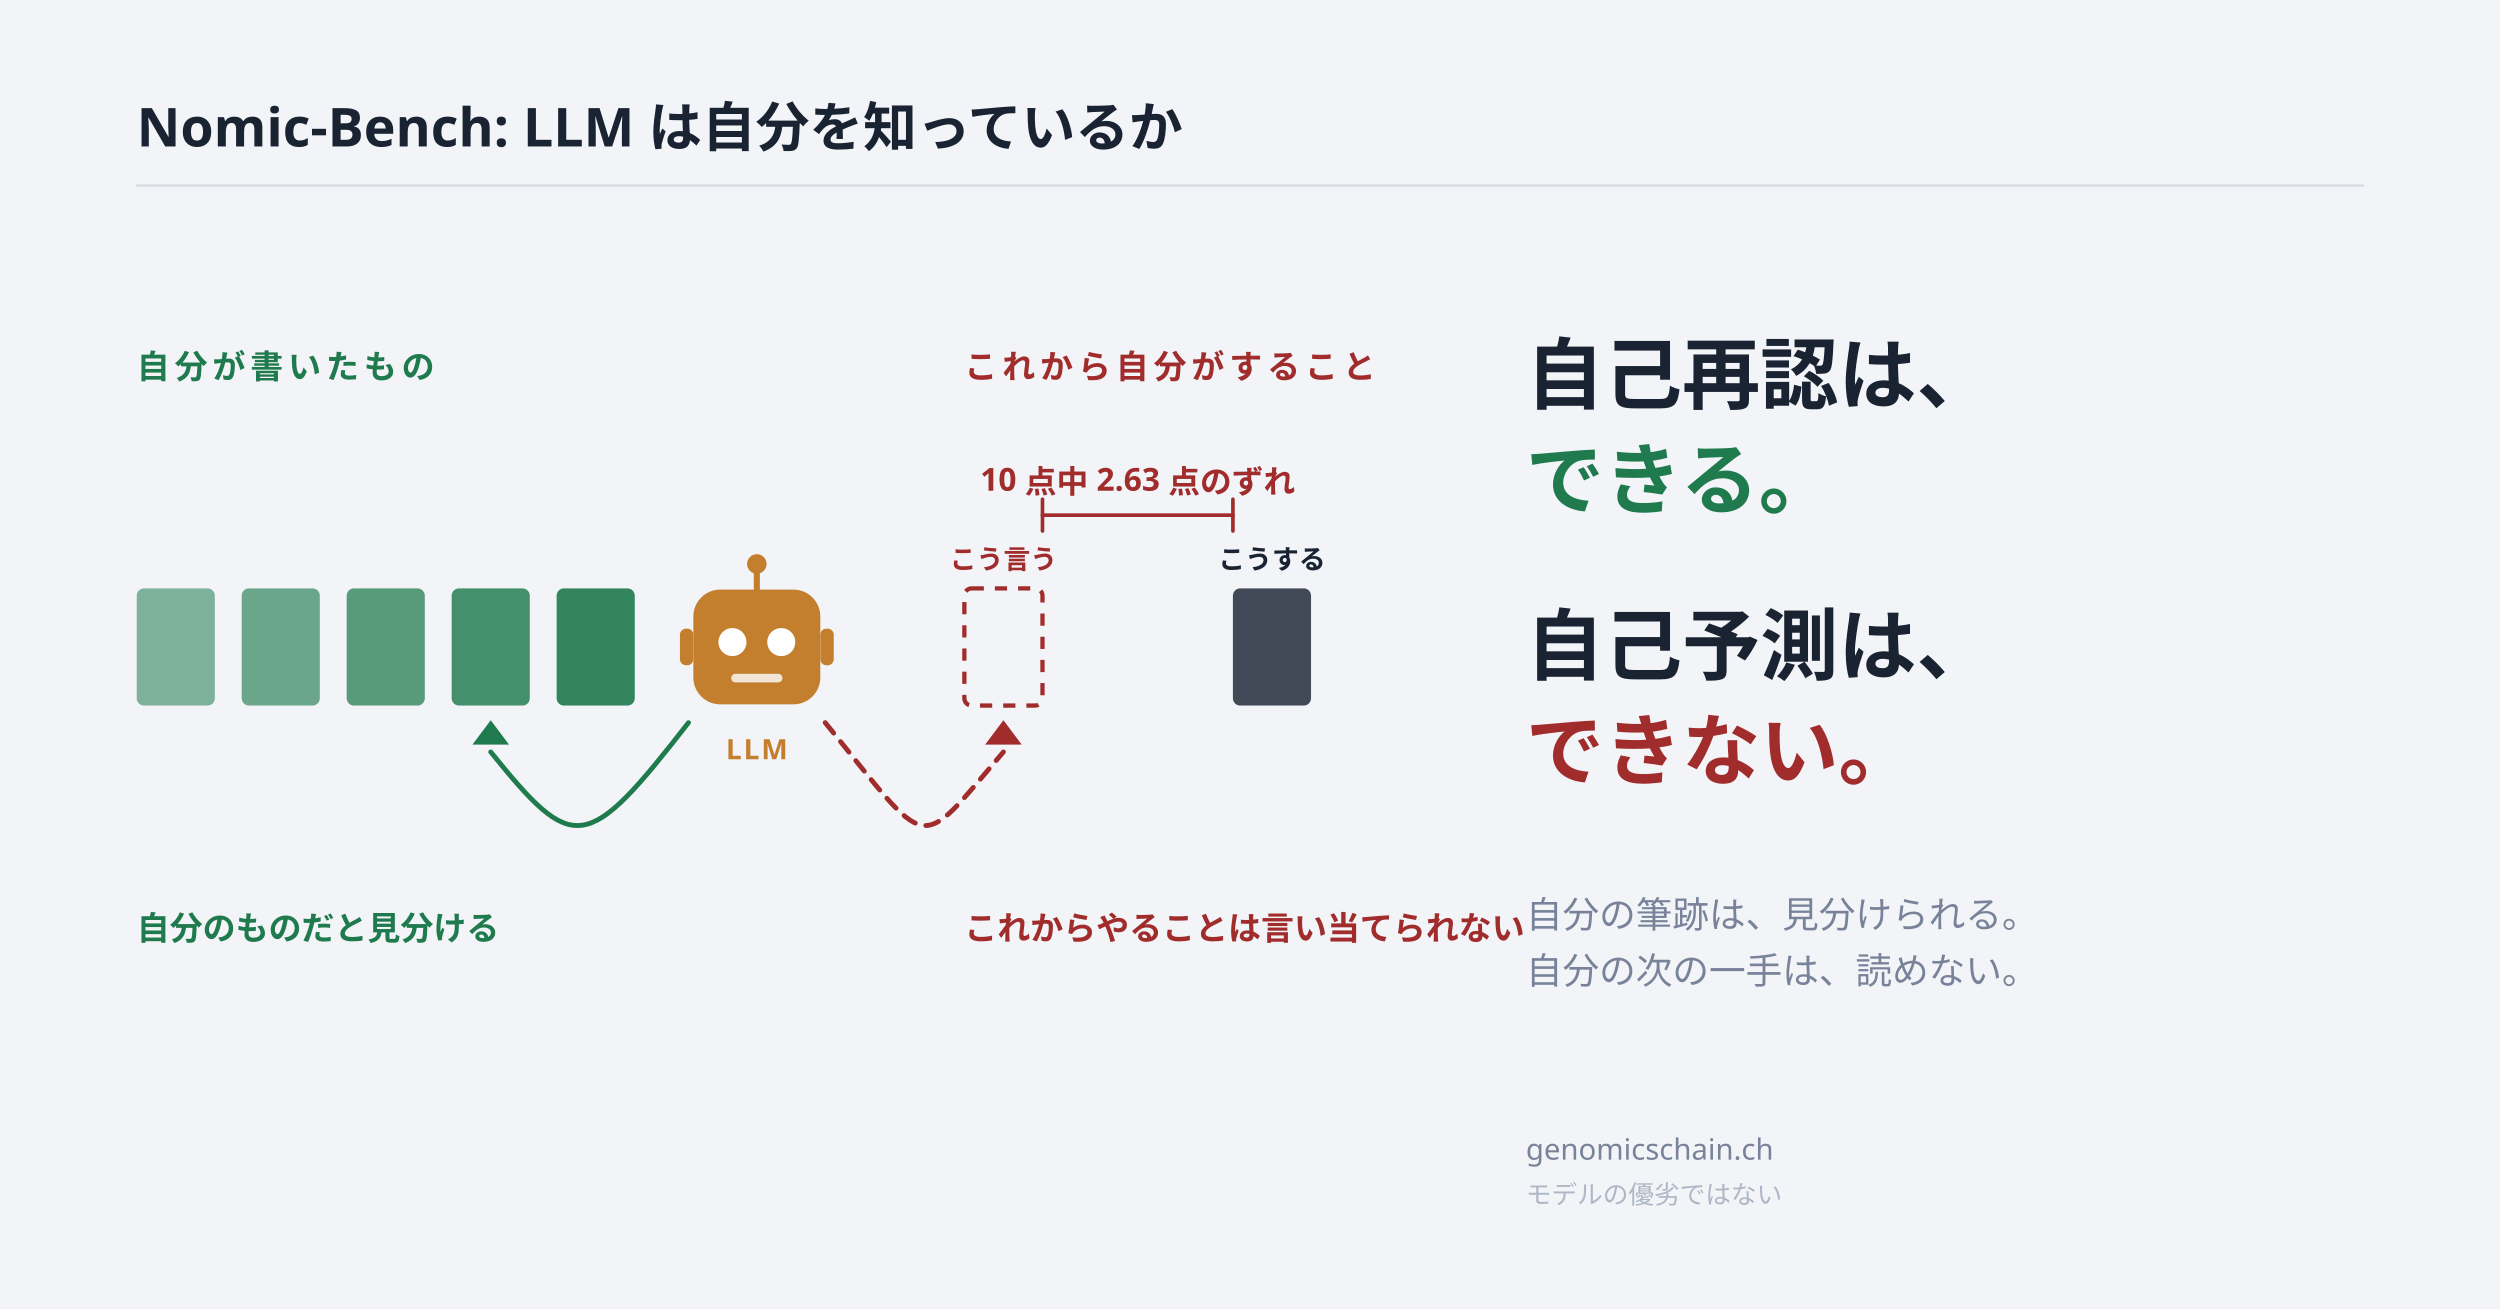
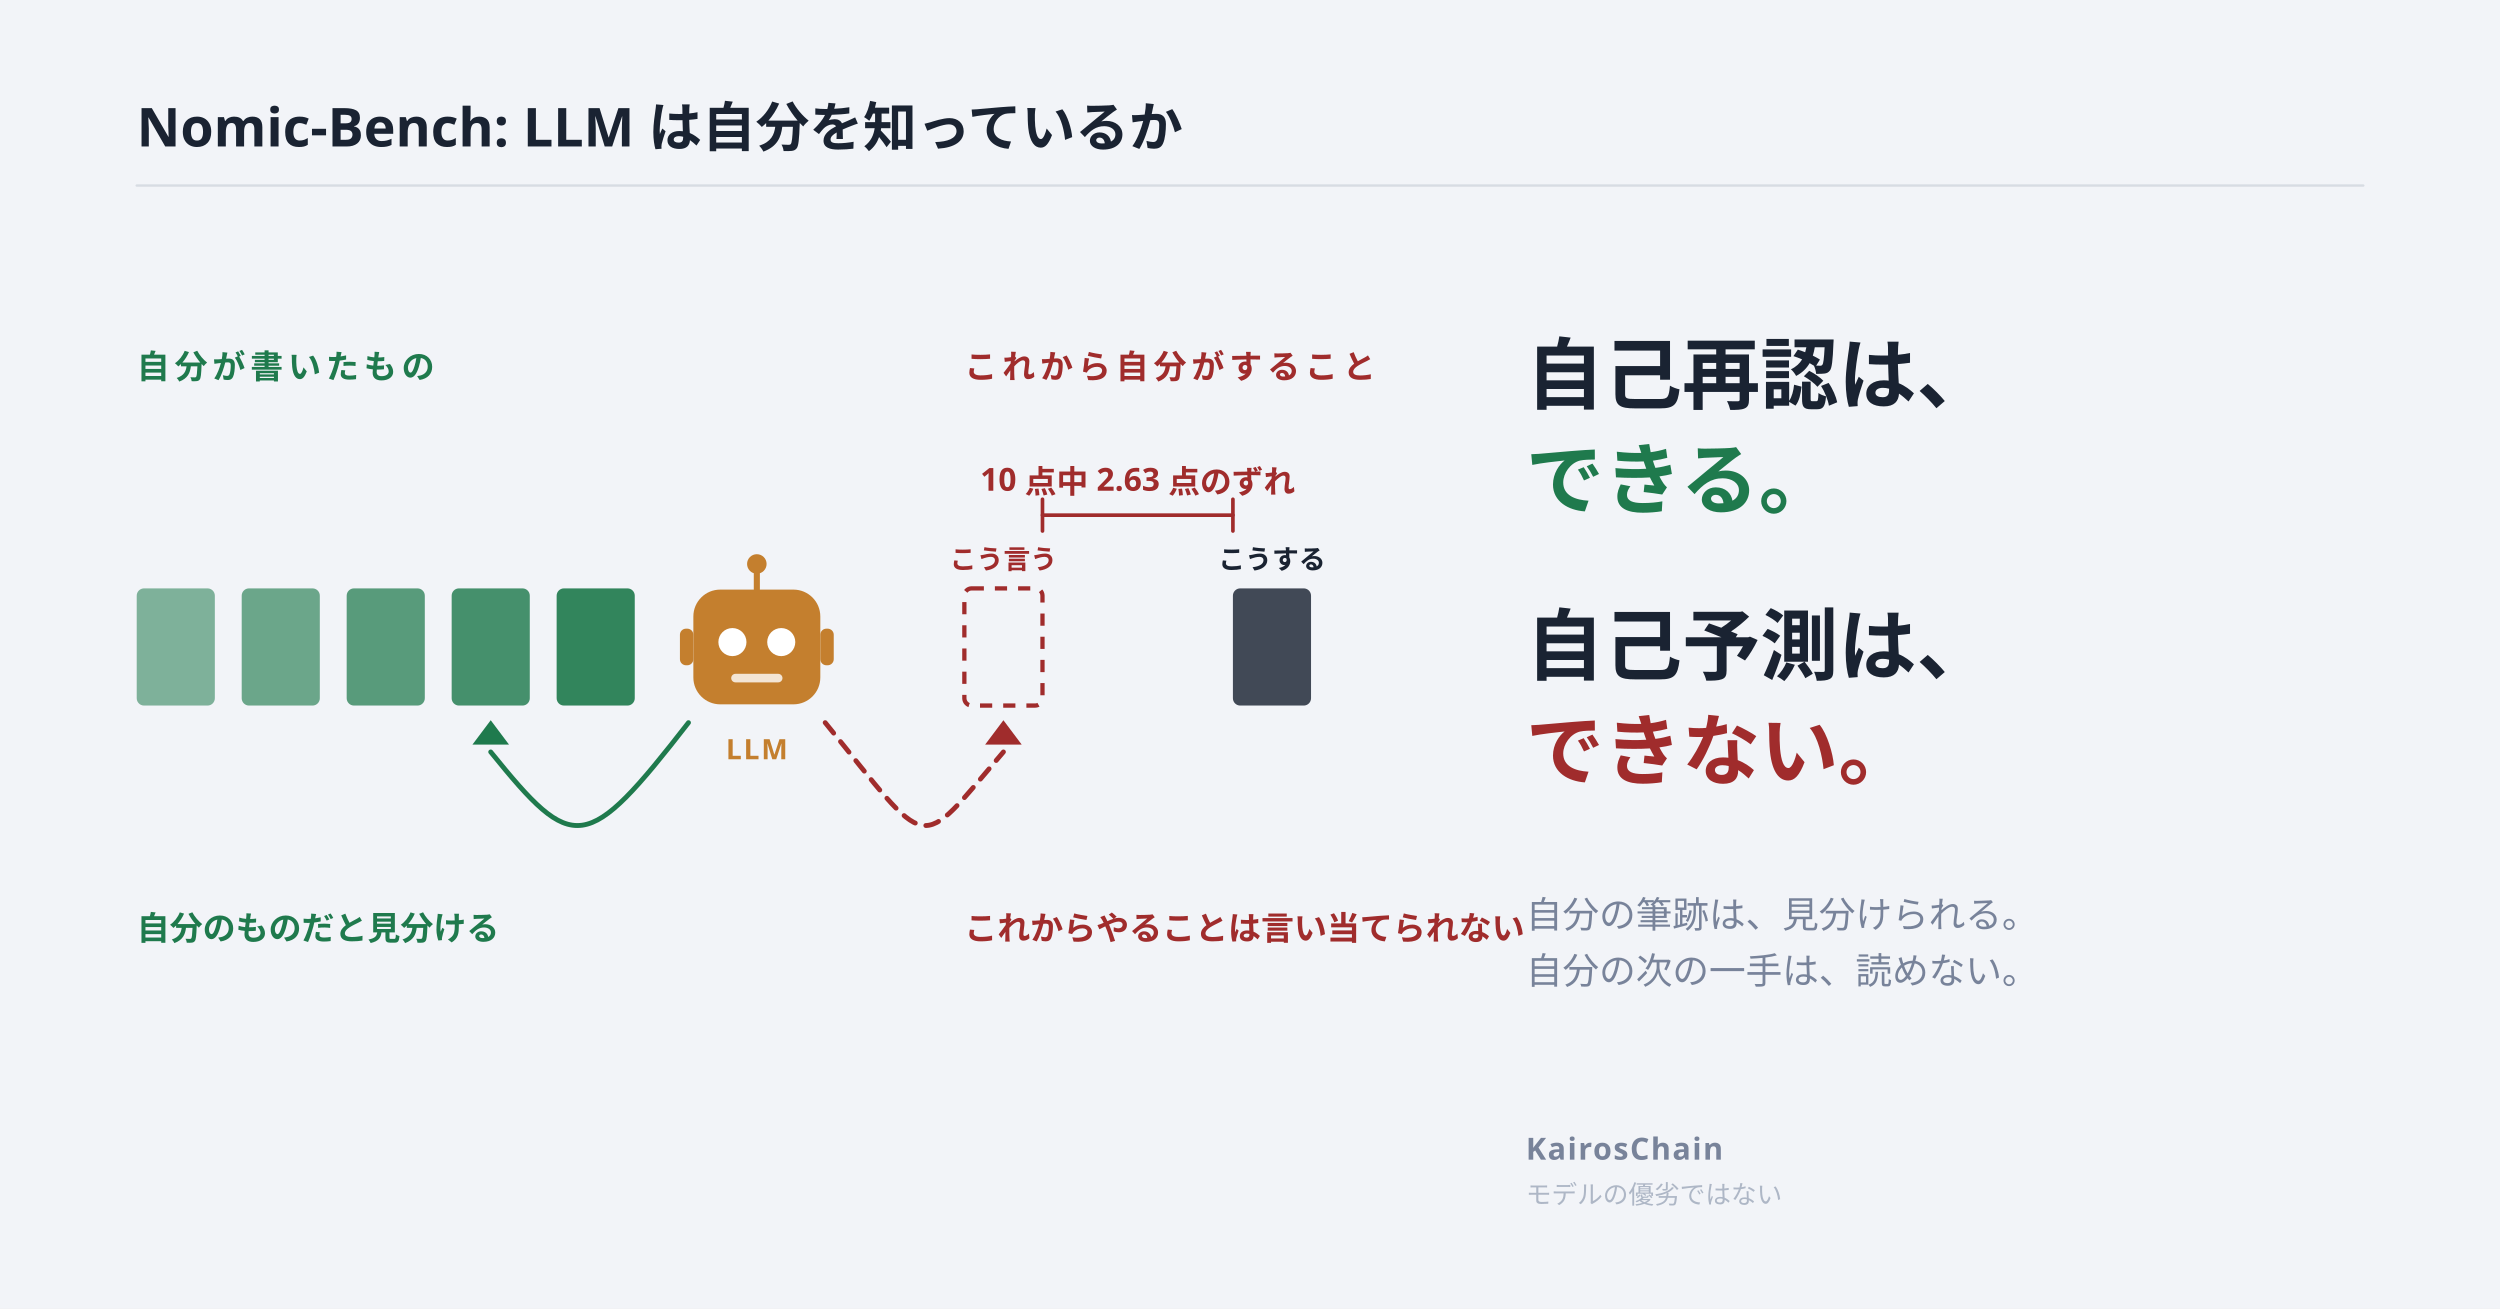
<svg xmlns="http://www.w3.org/2000/svg" width="2048" height="1072" viewBox="0 0 2048 1072" font-family="Hiragino Sans,Hiragino Kaku Gothic ProN,Yu Gothic,sans-serif">
  <rect width="2048" height="1072" fill="#f2f4f8" />
  <text x="112" y="120" font-size="44" fill="#1a2332" font-weight="700" text-anchor="start">Nomic-Bench:  LLM は自分を知っているか</text>
  <path d="M112 152 L1936 152" stroke="#d7dce3" stroke-width="2" fill="none" stroke-linecap="round" />
  <text x="112" y="310" font-size="27" fill="#1f7a4d" font-weight="700" text-anchor="start" letter-spacing="4">自分が書いたもの</text>
  <text x="790" y="310" font-size="27" fill="#a02c2c" font-weight="700" text-anchor="start" letter-spacing="4">これから自分がすること</text>
  <rect x="112" y="482" width="64" height="96" rx="6" fill="#1f7a4d" opacity="0.55" />
  <rect x="198" y="482" width="64" height="96" rx="6" fill="#1f7a4d" opacity="0.64" />
  <rect x="284" y="482" width="64" height="96" rx="6" fill="#1f7a4d" opacity="0.73" />
  <rect x="370" y="482" width="64" height="96" rx="6" fill="#1f7a4d" opacity="0.82" />
  <rect x="456" y="482" width="64" height="96" rx="6" fill="#1f7a4d" opacity="0.91" />
  <g transform="translate(620,530) scale(1.0)">
    <path d="M0 -60 L0 -47" stroke="#c47f2e" stroke-width="5" stroke-linecap="round" />
    <circle cx="0" cy="-68" r="8" fill="#c47f2e" />
    <rect x="-63" y="-15" width="11" height="30" rx="5" fill="#c47f2e" />
    <rect x="52" y="-15" width="11" height="30" rx="5" fill="#c47f2e" />
    <rect x="-52" y="-47" width="104" height="94" rx="22" fill="#c47f2e" />
    <circle cx="-20" cy="-4" r="11.5" fill="#ffffff" />
    <circle cx="20" cy="-4" r="11.5" fill="#ffffff" />
    <rect x="-21" y="22" width="42" height="7" rx="3.5" fill="#ffffff" opacity=".8" />
  </g>
  <text x="620" y="622" font-size="23" fill="#c47f2e" font-weight="700" text-anchor="middle" letter-spacing="1.5">LLM</text>
  <rect x="790" y="482" width="64" height="96" rx="6" fill="none" stroke="#a02c2c" stroke-width="3.5" stroke-dasharray="10 9" />
  <rect x="1010" y="482" width="64" height="96" rx="6" fill="#1a2332" opacity=".82" />
  <text x="822.0" y="466" font-size="22" fill="#a02c2c" font-weight="700" text-anchor="middle">こう言う</text>
  <text x="1042.0" y="466" font-size="22" fill="#1a2332" font-weight="700" text-anchor="middle">こうする</text>
  <path d="M854 422 L1010 422" stroke="#a02c2c" stroke-width="3" fill="none" stroke-linecap="round" />
  <path d="M854 409 L854 435" stroke="#a02c2c" stroke-width="3" fill="none" stroke-linecap="round" />
  <path d="M1010 409 L1010 435" stroke="#a02c2c" stroke-width="3" fill="none" stroke-linecap="round" />
  <text x="932.0" y="402" font-size="26" fill="#a02c2c" font-weight="700" text-anchor="middle">10 点中 2.63 点のずれ</text>
  <path d="M564 592 C 480 700, 470 700, 402 616" stroke="#1f7a4d" stroke-width="4" fill="none" stroke-linecap="round" />
  <path d="M387 610 L402 590 L417 610 Z" fill="#1f7a4d" />
  <text x="112" y="770" font-size="27" fill="#1f7a4d" font-weight="700" text-anchor="start">自分のものだと見分ける</text>
  <path d="M676 592 C 764 700, 750.0 700, 822.0 616" stroke="#a02c2c" stroke-width="4" fill="none" stroke-linecap="round" stroke-dasharray="11 9" />
  <path d="M807.0 610 L822.0 590 L837.0 610 Z" fill="#a02c2c" />
  <text x="790" y="770" font-size="27" fill="#a02c2c" font-weight="700" text-anchor="start">これからやることは言い当てられない</text>
  <text x="1250" y="330" font-size="64" fill="#1a2332" font-weight="700" text-anchor="start">自己再認は、</text>
  <text x="1250" y="416" font-size="64" fill="#1f7a4d" font-weight="700" text-anchor="start">できる。</text>
  <text x="1250" y="552" font-size="64" fill="#1a2332" font-weight="700" text-anchor="start">自己予測は、</text>
  <text x="1250" y="638" font-size="64" fill="#a02c2c" font-weight="700" text-anchor="start">できない。</text>
  <text x="1250" y="760" font-size="30" fill="#78839a" font-weight="400" text-anchor="start">自分の筆跡は、見分けられる。</text>
  <text x="1250" y="806" font-size="30" fill="#78839a" font-weight="400" text-anchor="start">自分の次の一手は、読めない。</text>
-   <text x="1250" y="950" font-size="24" fill="#78839a" font-weight="400" text-anchor="start">genomicschain.ch</text>
+   <text x="1250" y="950" font-size="25" fill="#78839a" font-weight="600" text-anchor="start" letter-spacing="1.2">KairosChain</text>
  <text x="1250" y="986" font-size="21" fill="#aeb7c6" font-weight="400" text-anchor="start">モデルの優劣ではない</text>
</svg>
